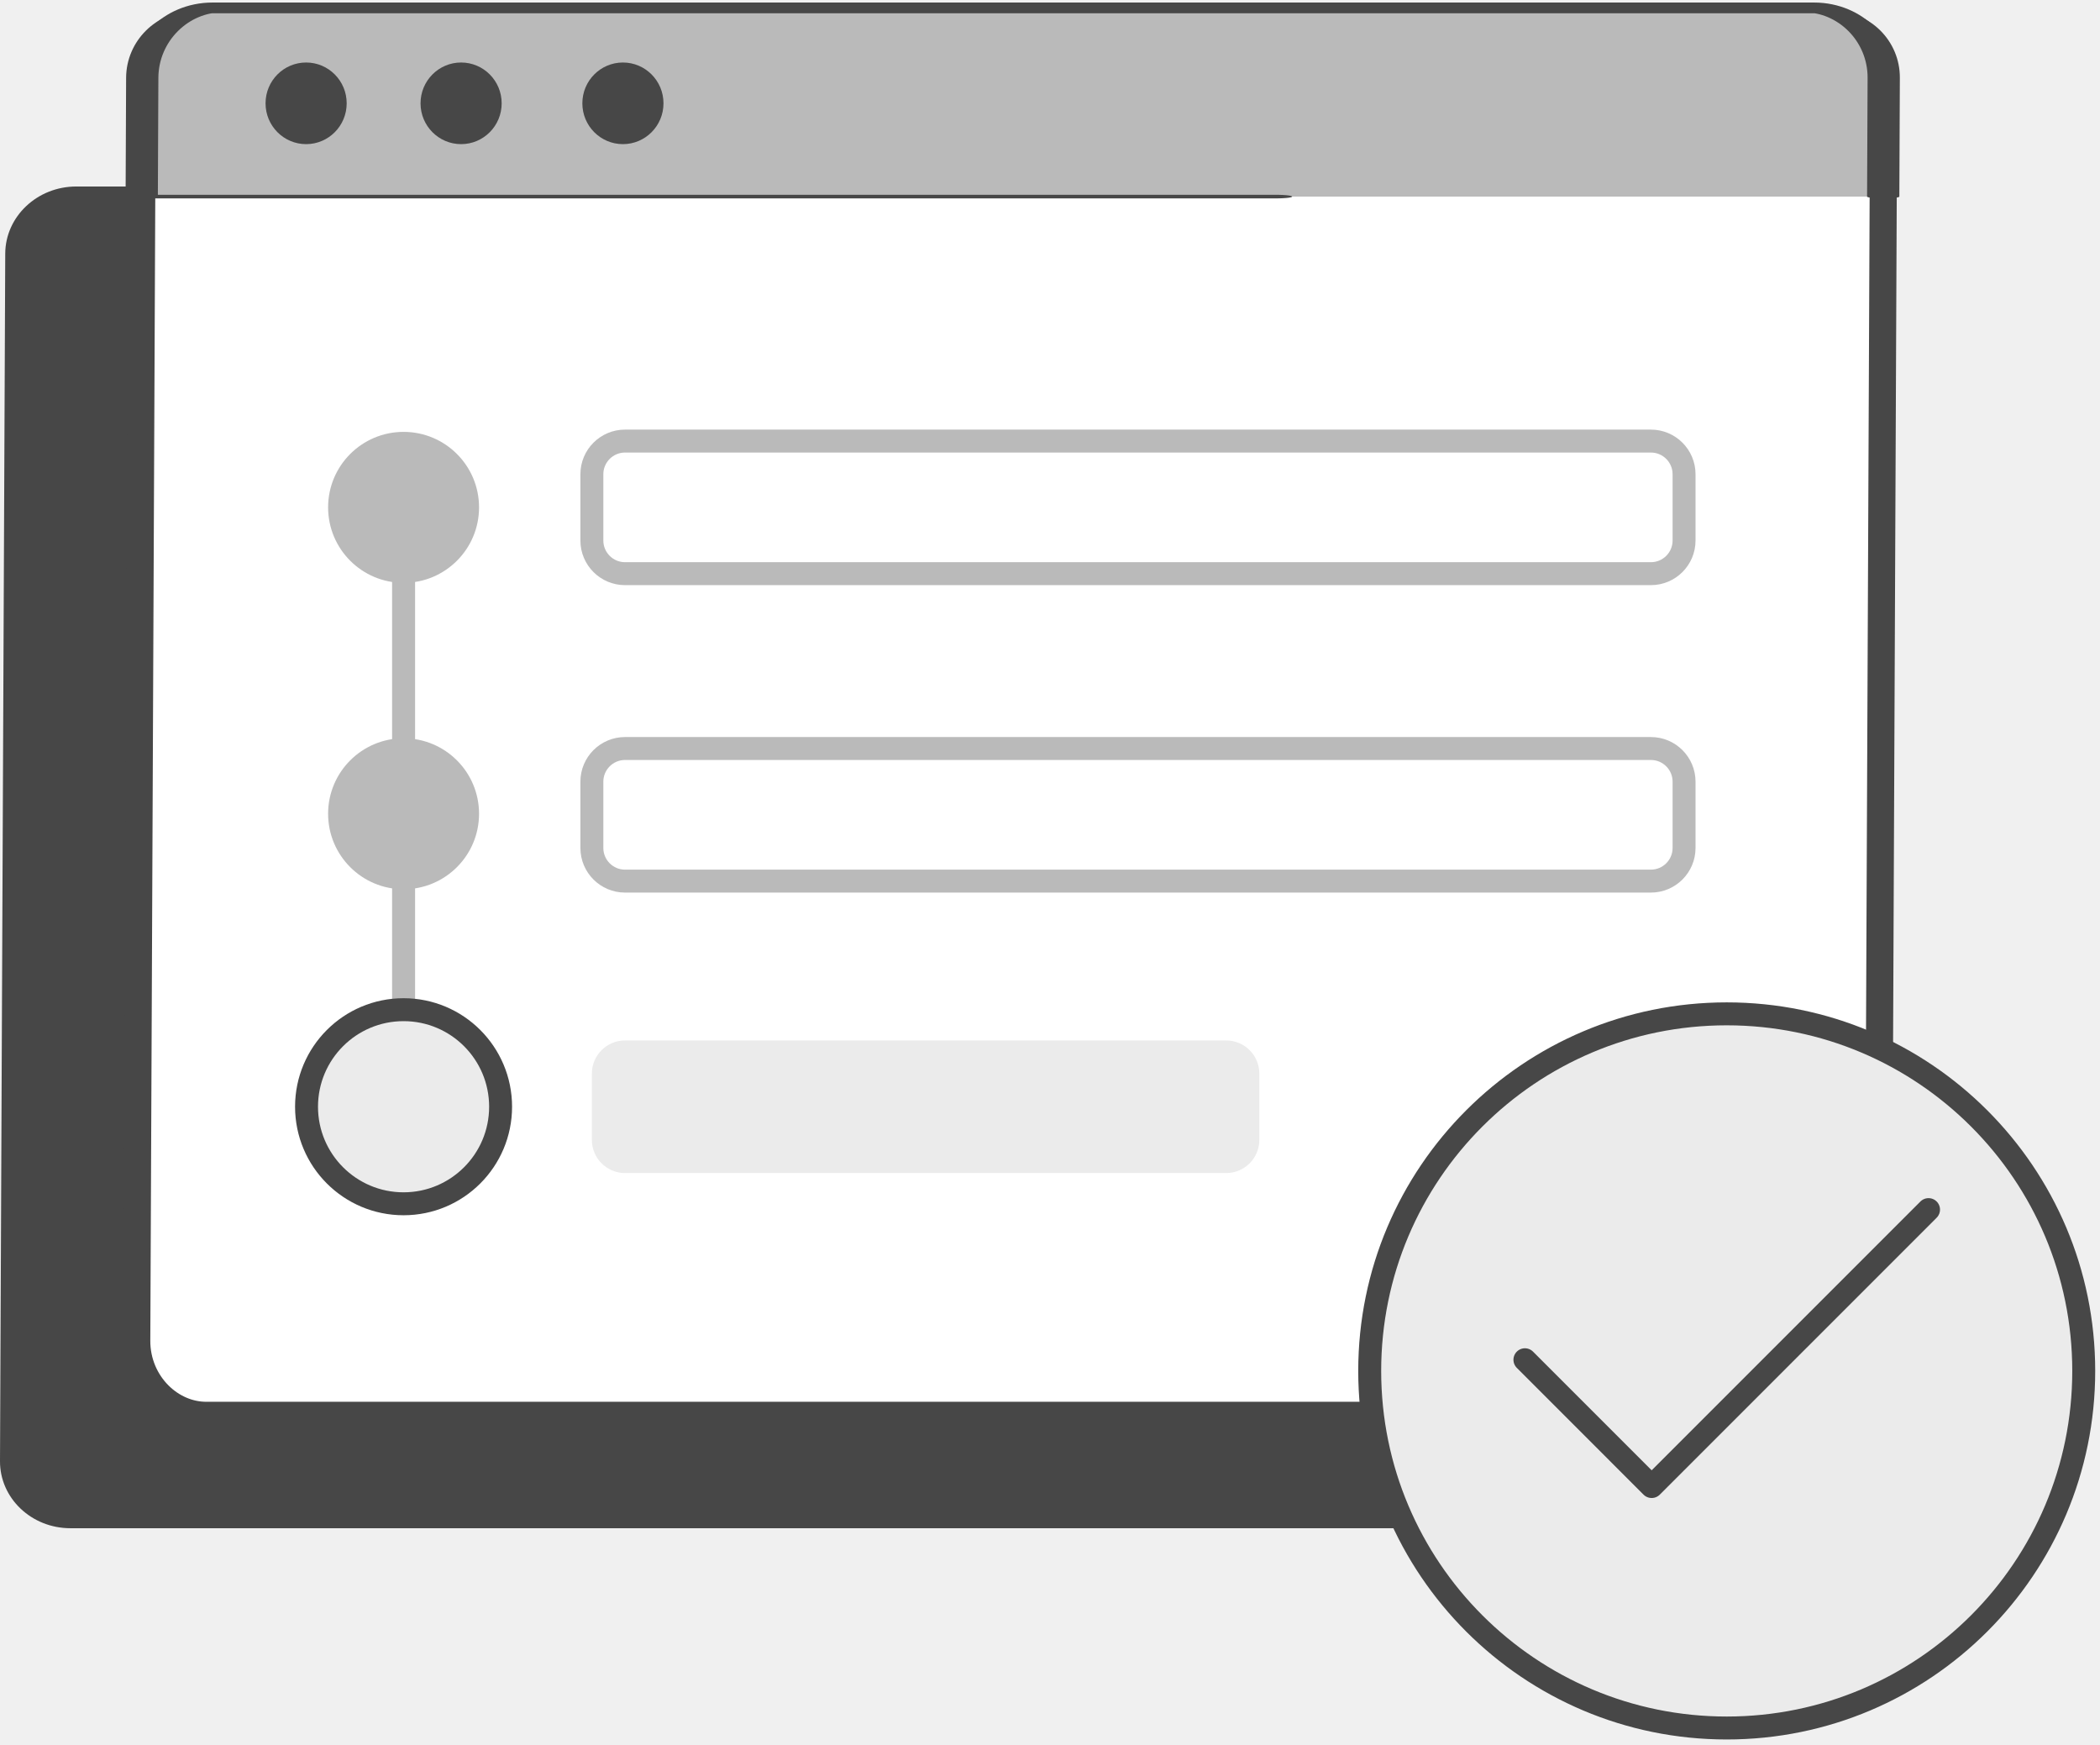
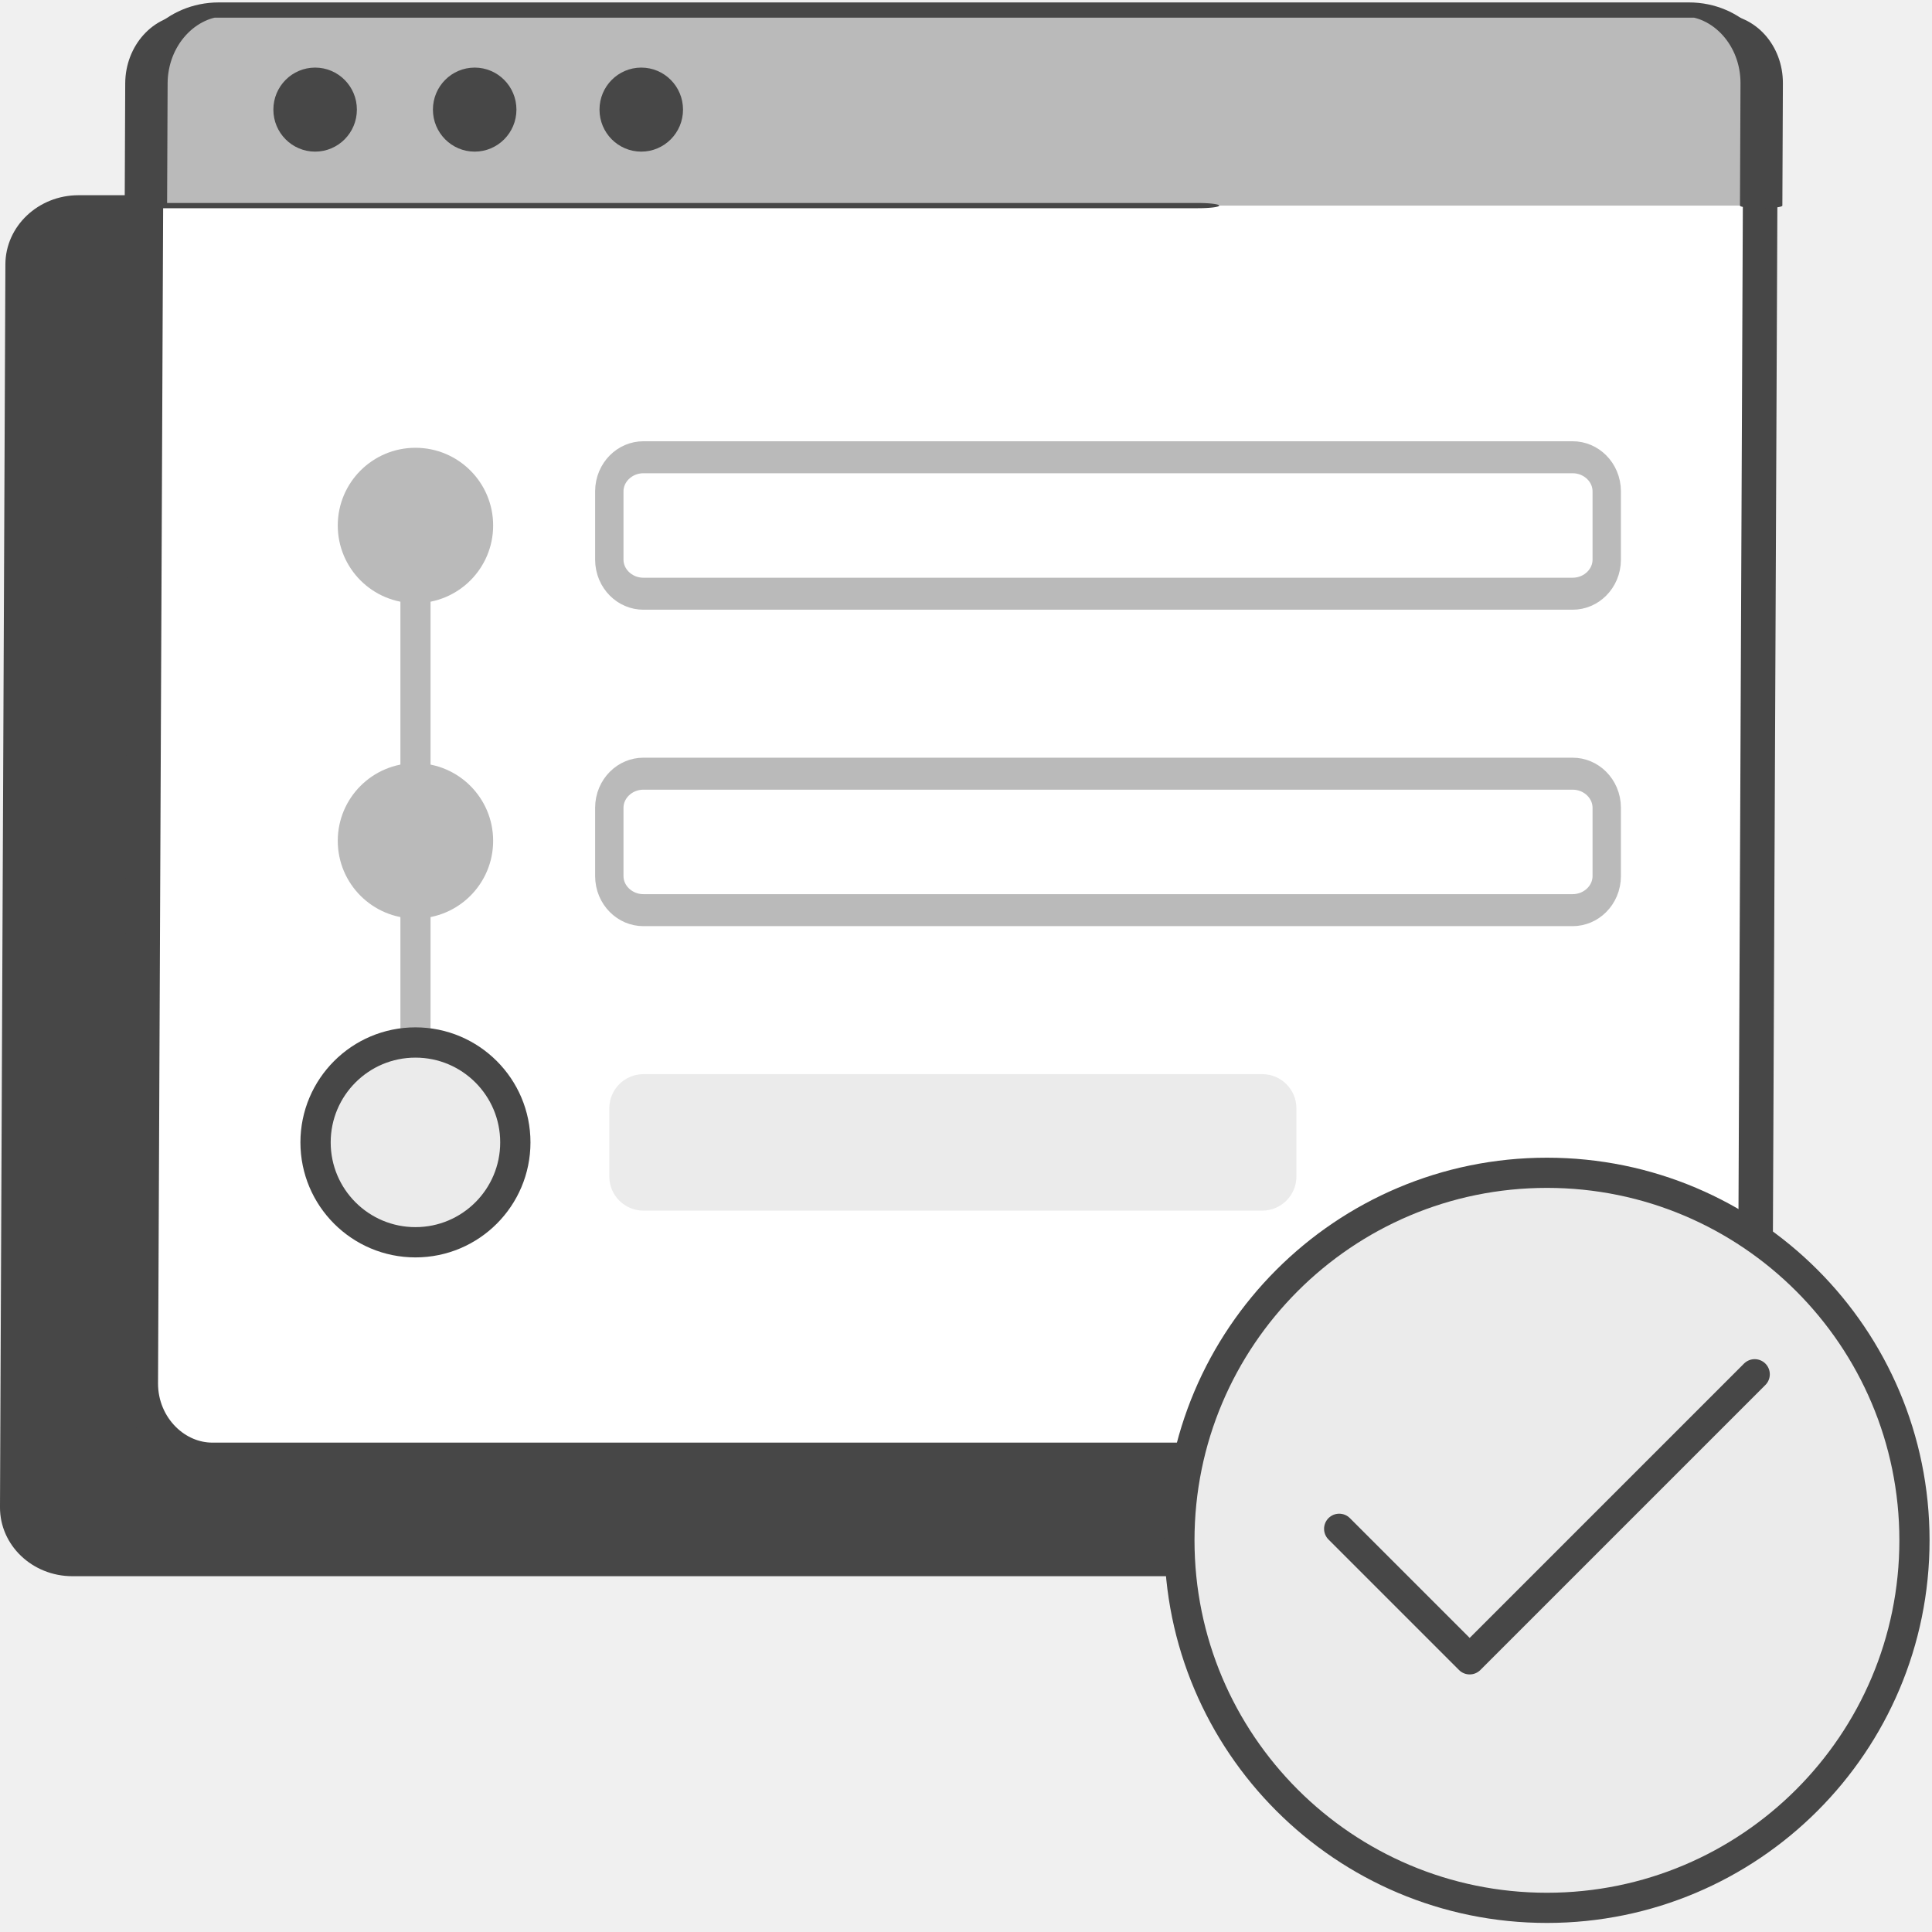
- <svg xmlns="http://www.w3.org/2000/svg" width="100%" height="100%" viewBox="0 0 183 152" version="1.1" xml:space="preserve" style="fill-rule:evenodd;clip-rule:evenodd;stroke-linecap:round;stroke-linejoin:round;stroke-miterlimit:1.5;">
-   <g transform="matrix(1,0,0,1,-616.322,-500.539)">
-     <g>
-       <g transform="matrix(1.31963,0,-0.0036244,0.835001,142.462,349.788)">
-         <path d="M475,327.741L475,333C475,336.863 472.908,340 470.332,340L364.668,340C362.092,340 360,336.863 360,333L360,207C360,203.137 362.092,200 364.668,200L368.996,200L368.996,320.441C368.996,324.47 371.178,327.741 373.864,327.741L475,327.741Z" style="fill:rgb(71,71,71);" />
-       </g>
-       <g transform="matrix(1.31963,0,-0.00377983,0.870809,154.431,327.377)">
-         <path d="M475,207L475,333C475,336.863 472.93,340 470.381,340L364.619,340C362.07,340 360,336.863 360,333L360,207C360,203.137 362.07,200 364.619,200L470.381,200C472.93,200 475,203.137 475,207Z" style="fill:white;stroke:rgb(71,71,71);stroke-width:1.79px;" />
-       </g>
-       <g transform="matrix(1.46436,0,-0.000705892,0.162626,89.9713,462.374)">
-         <path d="M368.039,340L368.039,276.365C368.039,256.751 369.807,240.826 371.986,240.826L467.726,240.826C469.905,240.826 471.673,256.751 471.673,276.365L471.673,340L368.039,340Z" style="fill:rgb(186,186,186);" />
-       </g>
-       <g transform="matrix(1.41402,0,0,1.42267,-208.949,214.337)">
-         <circle cx="602.5" cy="207.5" r="2.5" style="fill:rgb(71,71,71);" />
-       </g>
-       <g transform="matrix(1.41402,0,0,1.42267,-195.443,214.337)">
-         <circle cx="602.5" cy="207.5" r="2.5" style="fill:rgb(71,71,71);" />
-       </g>
-       <g transform="matrix(1.41402,0,0,1.42267,-181.342,214.337)">
-         <circle cx="602.5" cy="207.5" r="2.5" style="fill:rgb(71,71,71);" />
-       </g>
-       <g transform="matrix(1.46436,0,-0.000705892,0.162626,89.9713,462.374)">
-         <path d="M435.539,340L368.039,340L368.039,276.365C368.039,256.751 369.807,240.826 371.986,240.826L467.726,240.826C469.905,240.826 471.673,256.751 471.673,276.365L471.673,340" style="fill:none;stroke:rgb(71,71,71);stroke-width:1.92px;" />
-       </g>
-       <g transform="matrix(1.05752,0,0,1.05752,33.3872,20.9862)">
-         <path d="M690,517.869L690,523.331C690,524.838 688.776,526.062 687.269,526.062L602.731,526.062C601.224,526.062 600,524.838 600,523.331L600,517.869C600,516.362 601.224,515.138 602.731,515.138L687.269,515.138C688.776,515.138 690,516.362 690,517.869Z" style="fill:white;stroke:rgb(186,186,186);stroke-width:1.89px;stroke-linejoin:miter;stroke-miterlimit:1;" />
-       </g>
-       <g transform="matrix(1.05752,0,0,1.05752,33.3872,-5.80013)">
-         <path d="M690,517.869L690,523.331C690,524.838 688.776,526.062 687.269,526.062L602.731,526.062C601.224,526.062 600,524.838 600,523.331L600,517.869C600,516.362 601.224,515.138 602.731,515.138L687.269,515.138C688.776,515.138 690,516.362 690,517.869Z" style="fill:white;stroke:rgb(186,186,186);stroke-width:1.89px;stroke-linejoin:miter;stroke-miterlimit:1;" />
-       </g>
-       <g transform="matrix(0.962919,0,0,0.962919,127.308,81.8182)">
-         <path d="M544.37,526.204L544.37,483.401" style="fill:none;stroke:rgb(186,186,186);stroke-width:2.08px;stroke-miterlimit:1;" />
-       </g>
-       <g transform="matrix(0.646263,0,0,1.05752,280.142,46.4213)">
-         <path d="M690,517.869L690,523.331C690,524.838 687.998,526.062 685.531,526.062L604.469,526.062C602.002,526.062 600,524.838 600,523.331L600,517.869C600,516.362 602.002,515.138 604.469,515.138L685.531,515.138C687.998,515.138 690,516.362 690,517.869Z" style="fill:rgb(235,235,235);" />
-       </g>
-       <g transform="matrix(1.32863,0,0,1.32863,-73.6262,-104.313)">
-         <circle cx="545.763" cy="488.516" r="4.95" style="fill:rgb(186,186,186);" />
-       </g>
-       <g transform="matrix(1.32863,0,0,1.32863,-73.6262,-77.6176)">
-         <circle cx="545.763" cy="488.516" r="4.95" style="fill:rgb(186,186,186);" />
-       </g>
-       <g transform="matrix(1.70821,0,0,1.70821,-280.788,-237.523)">
-         <circle cx="545.763" cy="488.516" r="4.95" style="fill:rgb(235,235,235);stroke:rgb(71,71,71);stroke-width:1.17px;stroke-miterlimit:1;" />
-       </g>
-       <g transform="matrix(0.829542,0,0,0.829542,250.407,107.738)">
-         <circle cx="622.496" cy="617.504" r="37.504" style="fill:rgb(235,235,235);stroke:rgb(71,71,71);stroke-width:2.41px;" />
-       </g>
-       <g transform="matrix(1,0,0,1,221.936,51.6168)">
-         <path d="M527.272,567.393L538.317,578.439L562.444,554.312" style="fill:none;stroke:rgb(71,71,71);stroke-width:2px;stroke-miterlimit:1;" />
+ <svg xmlns="http://www.w3.org/2000/svg" width="100%" height="100%" viewBox="0 0 128 128" version="1.1" xml:space="preserve" style="fill-rule:evenodd;clip-rule:evenodd;stroke-linecap:round;stroke-linejoin:round;stroke-miterlimit:1.5;">
+   <g transform="matrix(1,0,0,1,-654.873,-1614.46)">
+     <g transform="matrix(1,0,0,1,0,1095.14)">
+       <g transform="matrix(0.782665,0,0,0.782665,172.499,127.782)">
+         <g transform="matrix(1.31963,0,-0.0036244,0.835001,142.462,349.788)">
+           <path d="M475,327.741L475,333C475,336.863 472.908,340 470.332,340L364.668,340C362.092,340 360,336.863 360,333L360,207C360,203.137 362.092,200 364.668,200L368.996,200L368.996,320.441C368.996,324.47 371.178,327.741 373.864,327.741L475,327.741Z" style="fill:rgb(71,71,71);" />
+         </g>
+         <g transform="matrix(1.18821,0,-0.00377983,0.870809,201.742,327.377)">
+           <path d="M475,207L475,333C475,336.863 472.701,340 469.87,340L365.13,340C362.299,340 360,336.863 360,333L360,207C360,203.137 362.299,200 365.13,200L469.87,200C472.701,200 475,203.137 475,207Z" style="fill:white;stroke:rgb(71,71,71);stroke-width:2.46px;" />
+         </g>
+         <g transform="matrix(1.31895,0,-0.000705892,0.162626,143.488,462.374)">
+           <path d="M368.039,340L368.039,276.365C368.039,256.751 369.807,240.826 371.986,240.826L467.726,240.826C469.905,240.826 471.673,256.751 471.673,276.365L471.673,340L368.039,340Z" style="fill:rgb(186,186,186);" />
+         </g>
+         <g transform="matrix(1.41402,0,0,1.42267,-208.949,214.337)">
+           <circle cx="602.5" cy="207.5" r="2.5" style="fill:rgb(71,71,71);" />
+         </g>
+         <g transform="matrix(1.41402,0,0,1.42267,-195.443,214.337)">
+           <circle cx="602.5" cy="207.5" r="2.5" style="fill:rgb(71,71,71);" />
+         </g>
+         <g transform="matrix(1.41402,0,0,1.42267,-181.342,214.337)">
+           <circle cx="602.5" cy="207.5" r="2.5" style="fill:rgb(71,71,71);" />
+         </g>
+         <g transform="matrix(1.31938,0,-0.000705892,0.162626,143.329,462.374)">
+           <path d="M435.539,340L368.039,340L368.039,276.365C368.039,256.751 369.807,240.826 371.986,240.826L467.726,240.826C469.905,240.826 471.673,256.751 471.673,276.365L471.673,340" style="fill:none;stroke:rgb(71,71,71);stroke-width:2.72px;" />
+         </g>
+         <g transform="matrix(0.938137,0,0,1.05752,105.018,20.9862)">
+           <path d="M690,517.869L690,523.331C690,524.838 688.621,526.062 686.922,526.062L603.078,526.062C601.379,526.062 600,524.838 600,523.331L600,517.869C600,516.362 601.379,515.138 603.078,515.138L686.922,515.138C688.621,515.138 690,516.362 690,517.869Z" style="fill:white;stroke:rgb(186,186,186);stroke-width:2.56px;stroke-linejoin:miter;stroke-miterlimit:1;" />
+         </g>
+         <g transform="matrix(0.938137,0,0,1.05752,105.018,-5.80013)">
+           <path d="M690,517.869L690,523.331C690,524.838 688.621,526.062 686.922,526.062L603.078,526.062C601.379,526.062 600,524.838 600,523.331L600,517.869C600,516.362 601.379,515.138 603.078,515.138L686.922,515.138C688.621,515.138 690,516.362 690,517.869Z" style="fill:white;stroke:rgb(186,186,186);stroke-width:2.56px;stroke-linejoin:miter;stroke-miterlimit:1;" />
+         </g>
+         <g transform="matrix(0.962919,0,0,0.962919,127.308,81.8182)">
+           <path d="M544.37,526.204L544.37,483.401" style="fill:none;stroke:rgb(186,186,186);stroke-width:2.65px;stroke-miterlimit:1;" />
+         </g>
+         <g transform="matrix(0.646263,0,0,1.05752,280.142,46.4213)">
+           <path d="M690,517.869L690,523.331C690,524.838 687.998,526.062 685.531,526.062L604.469,526.062C602.002,526.062 600,524.838 600,523.331L600,517.869C600,516.362 602.002,515.138 604.469,515.138L685.531,515.138C687.998,515.138 690,516.362 690,517.869Z" style="fill:rgb(235,235,235);" />
+         </g>
+         <g transform="matrix(1.32863,0,0,1.32863,-73.6262,-104.313)">
+           <circle cx="545.763" cy="488.516" r="4.95" style="fill:rgb(186,186,186);" />
+         </g>
+         <g transform="matrix(1.32863,0,0,1.32863,-73.6262,-77.6176)">
+           <circle cx="545.763" cy="488.516" r="4.95" style="fill:rgb(186,186,186);" />
+         </g>
+         <g transform="matrix(1.70821,0,0,1.70821,-280.788,-237.523)">
+           <circle cx="545.763" cy="488.516" r="4.95" style="fill:rgb(235,235,235);stroke:rgb(71,71,71);stroke-width:1.5px;stroke-miterlimit:1;" />
+         </g>
+         <g transform="matrix(0.829542,0,0,0.829542,230.884,118.405)">
+           <circle cx="622.496" cy="617.504" r="37.504" style="fill:rgb(235,235,235);stroke:rgb(71,71,71);stroke-width:3.08px;" />
+         </g>
+         <g transform="matrix(1,0,0,1,202.413,62.2835)">
+           <path d="M527.272,567.393L538.317,578.439L562.444,554.312" style="fill:none;stroke:rgb(71,71,71);stroke-width:2.56px;stroke-miterlimit:1;" />
+         </g>
      </g>
    </g>
  </g>
</svg>
